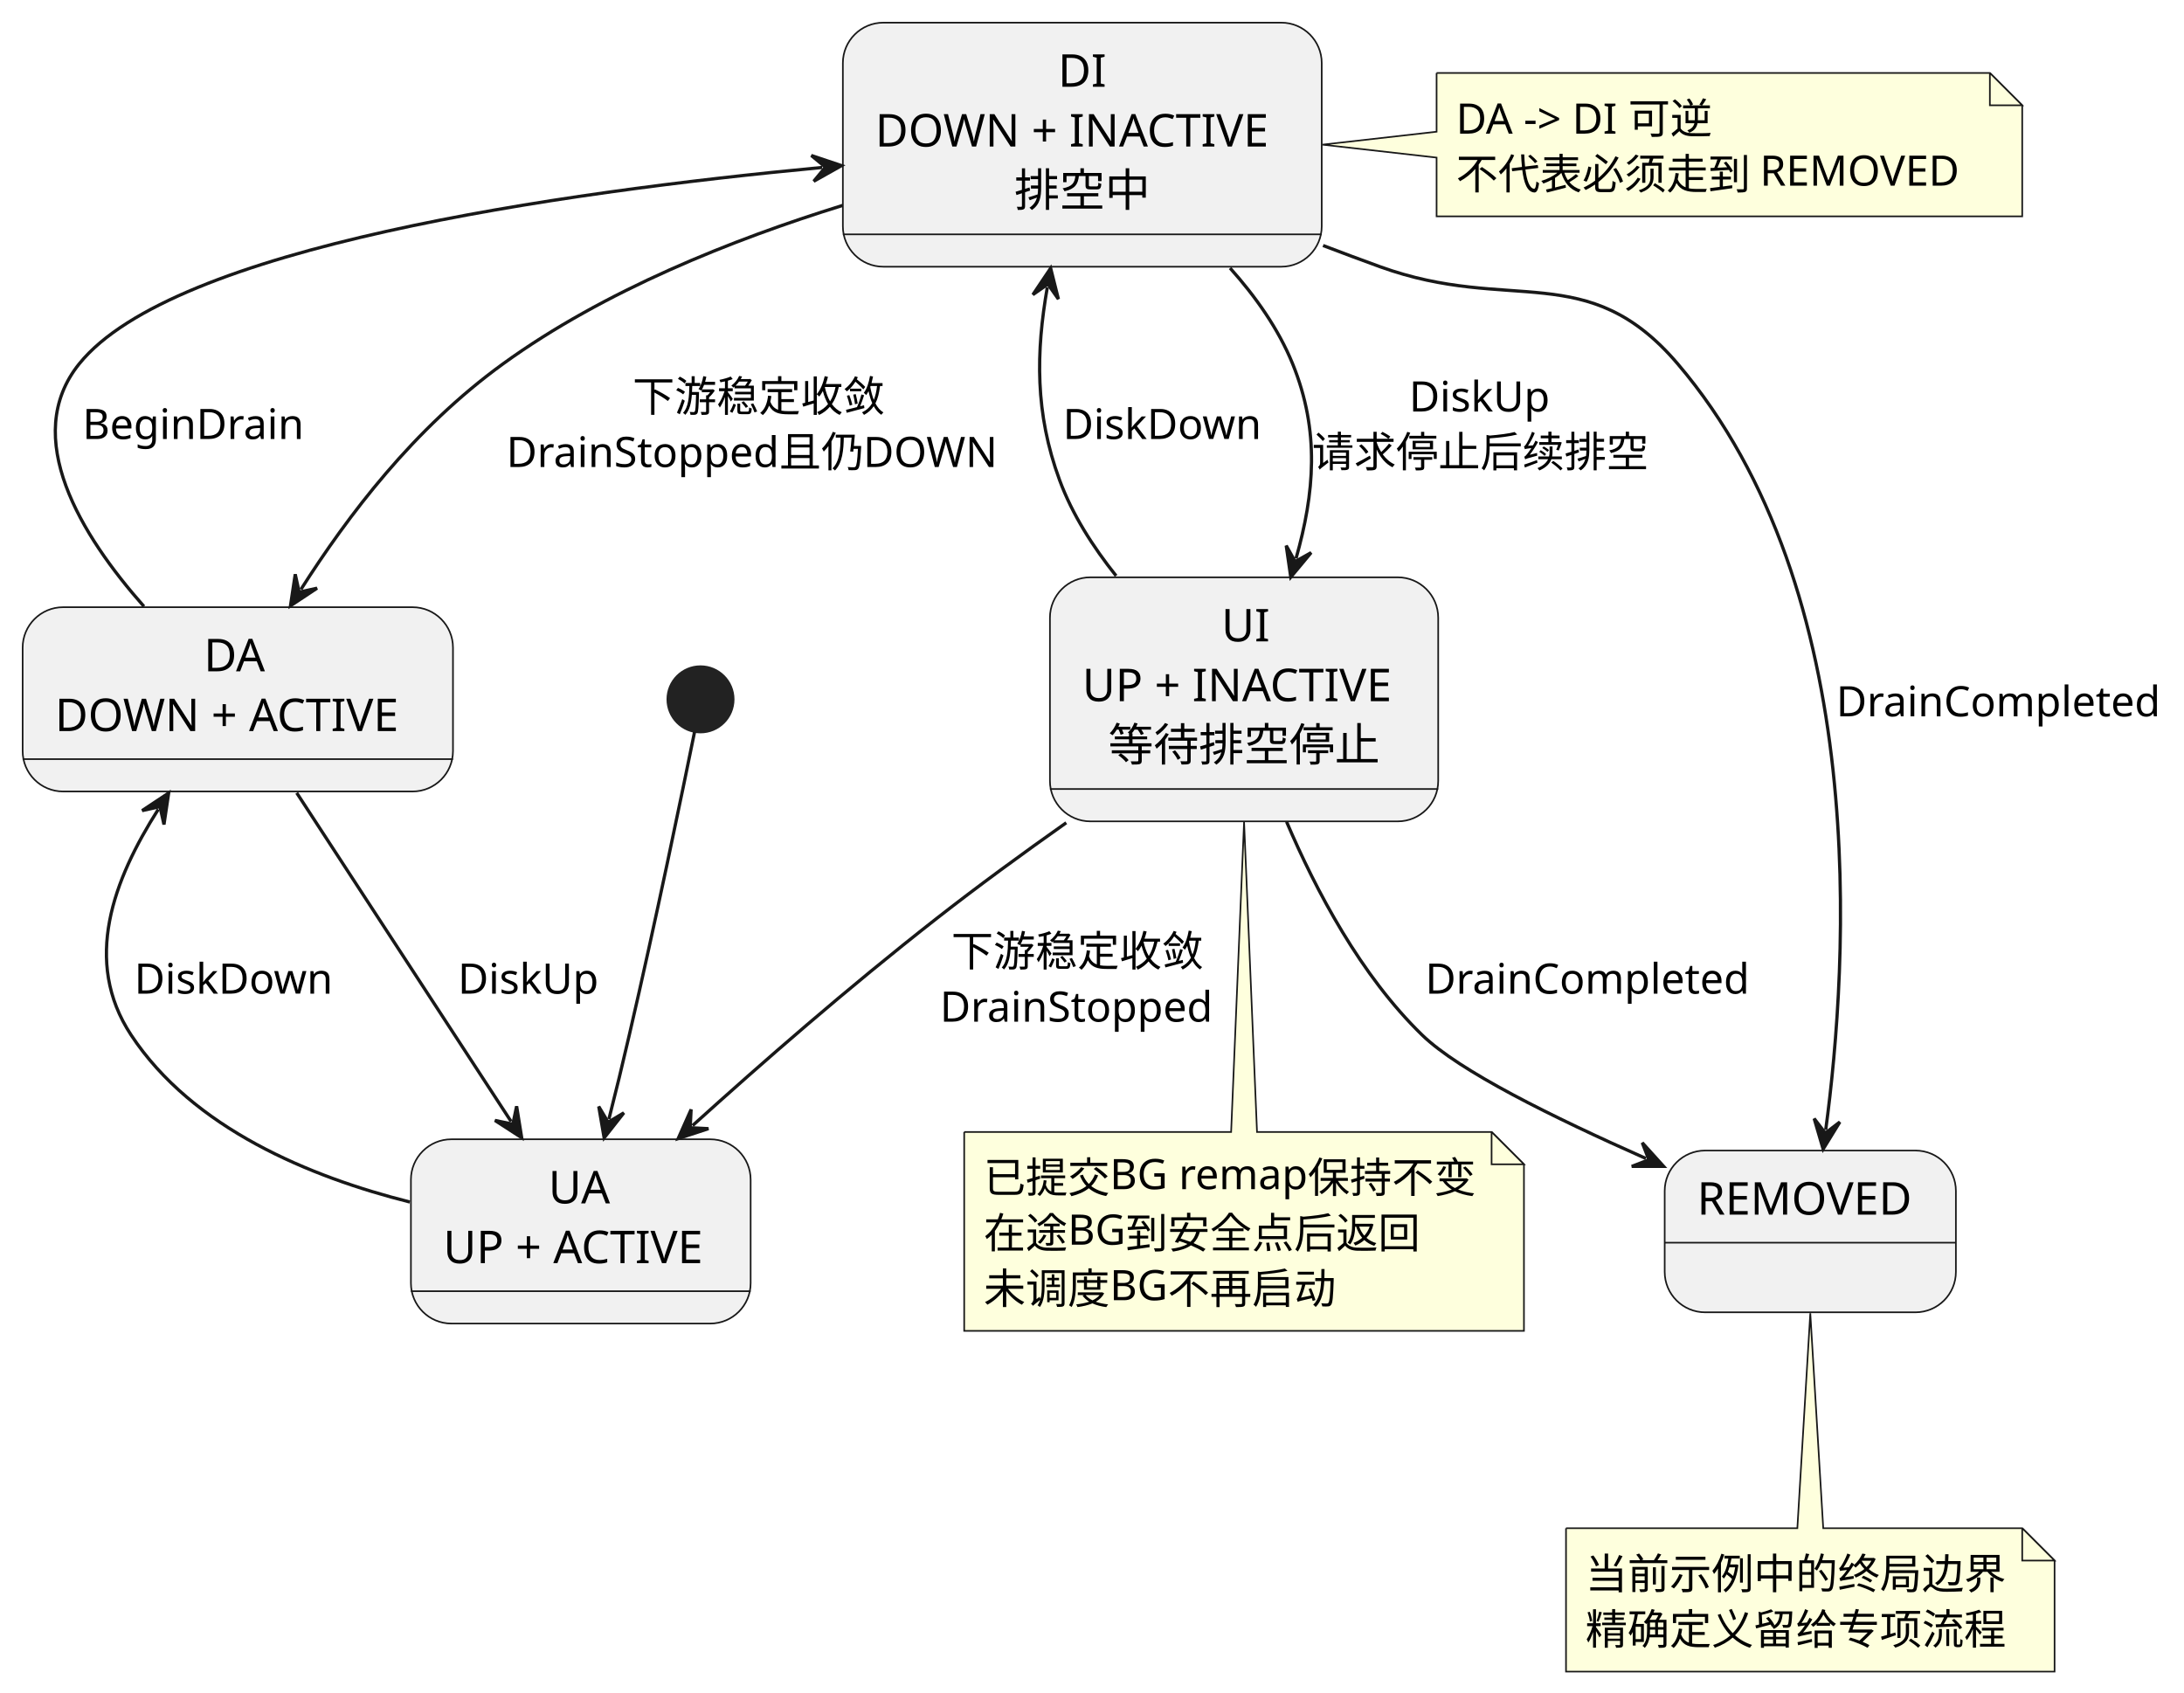
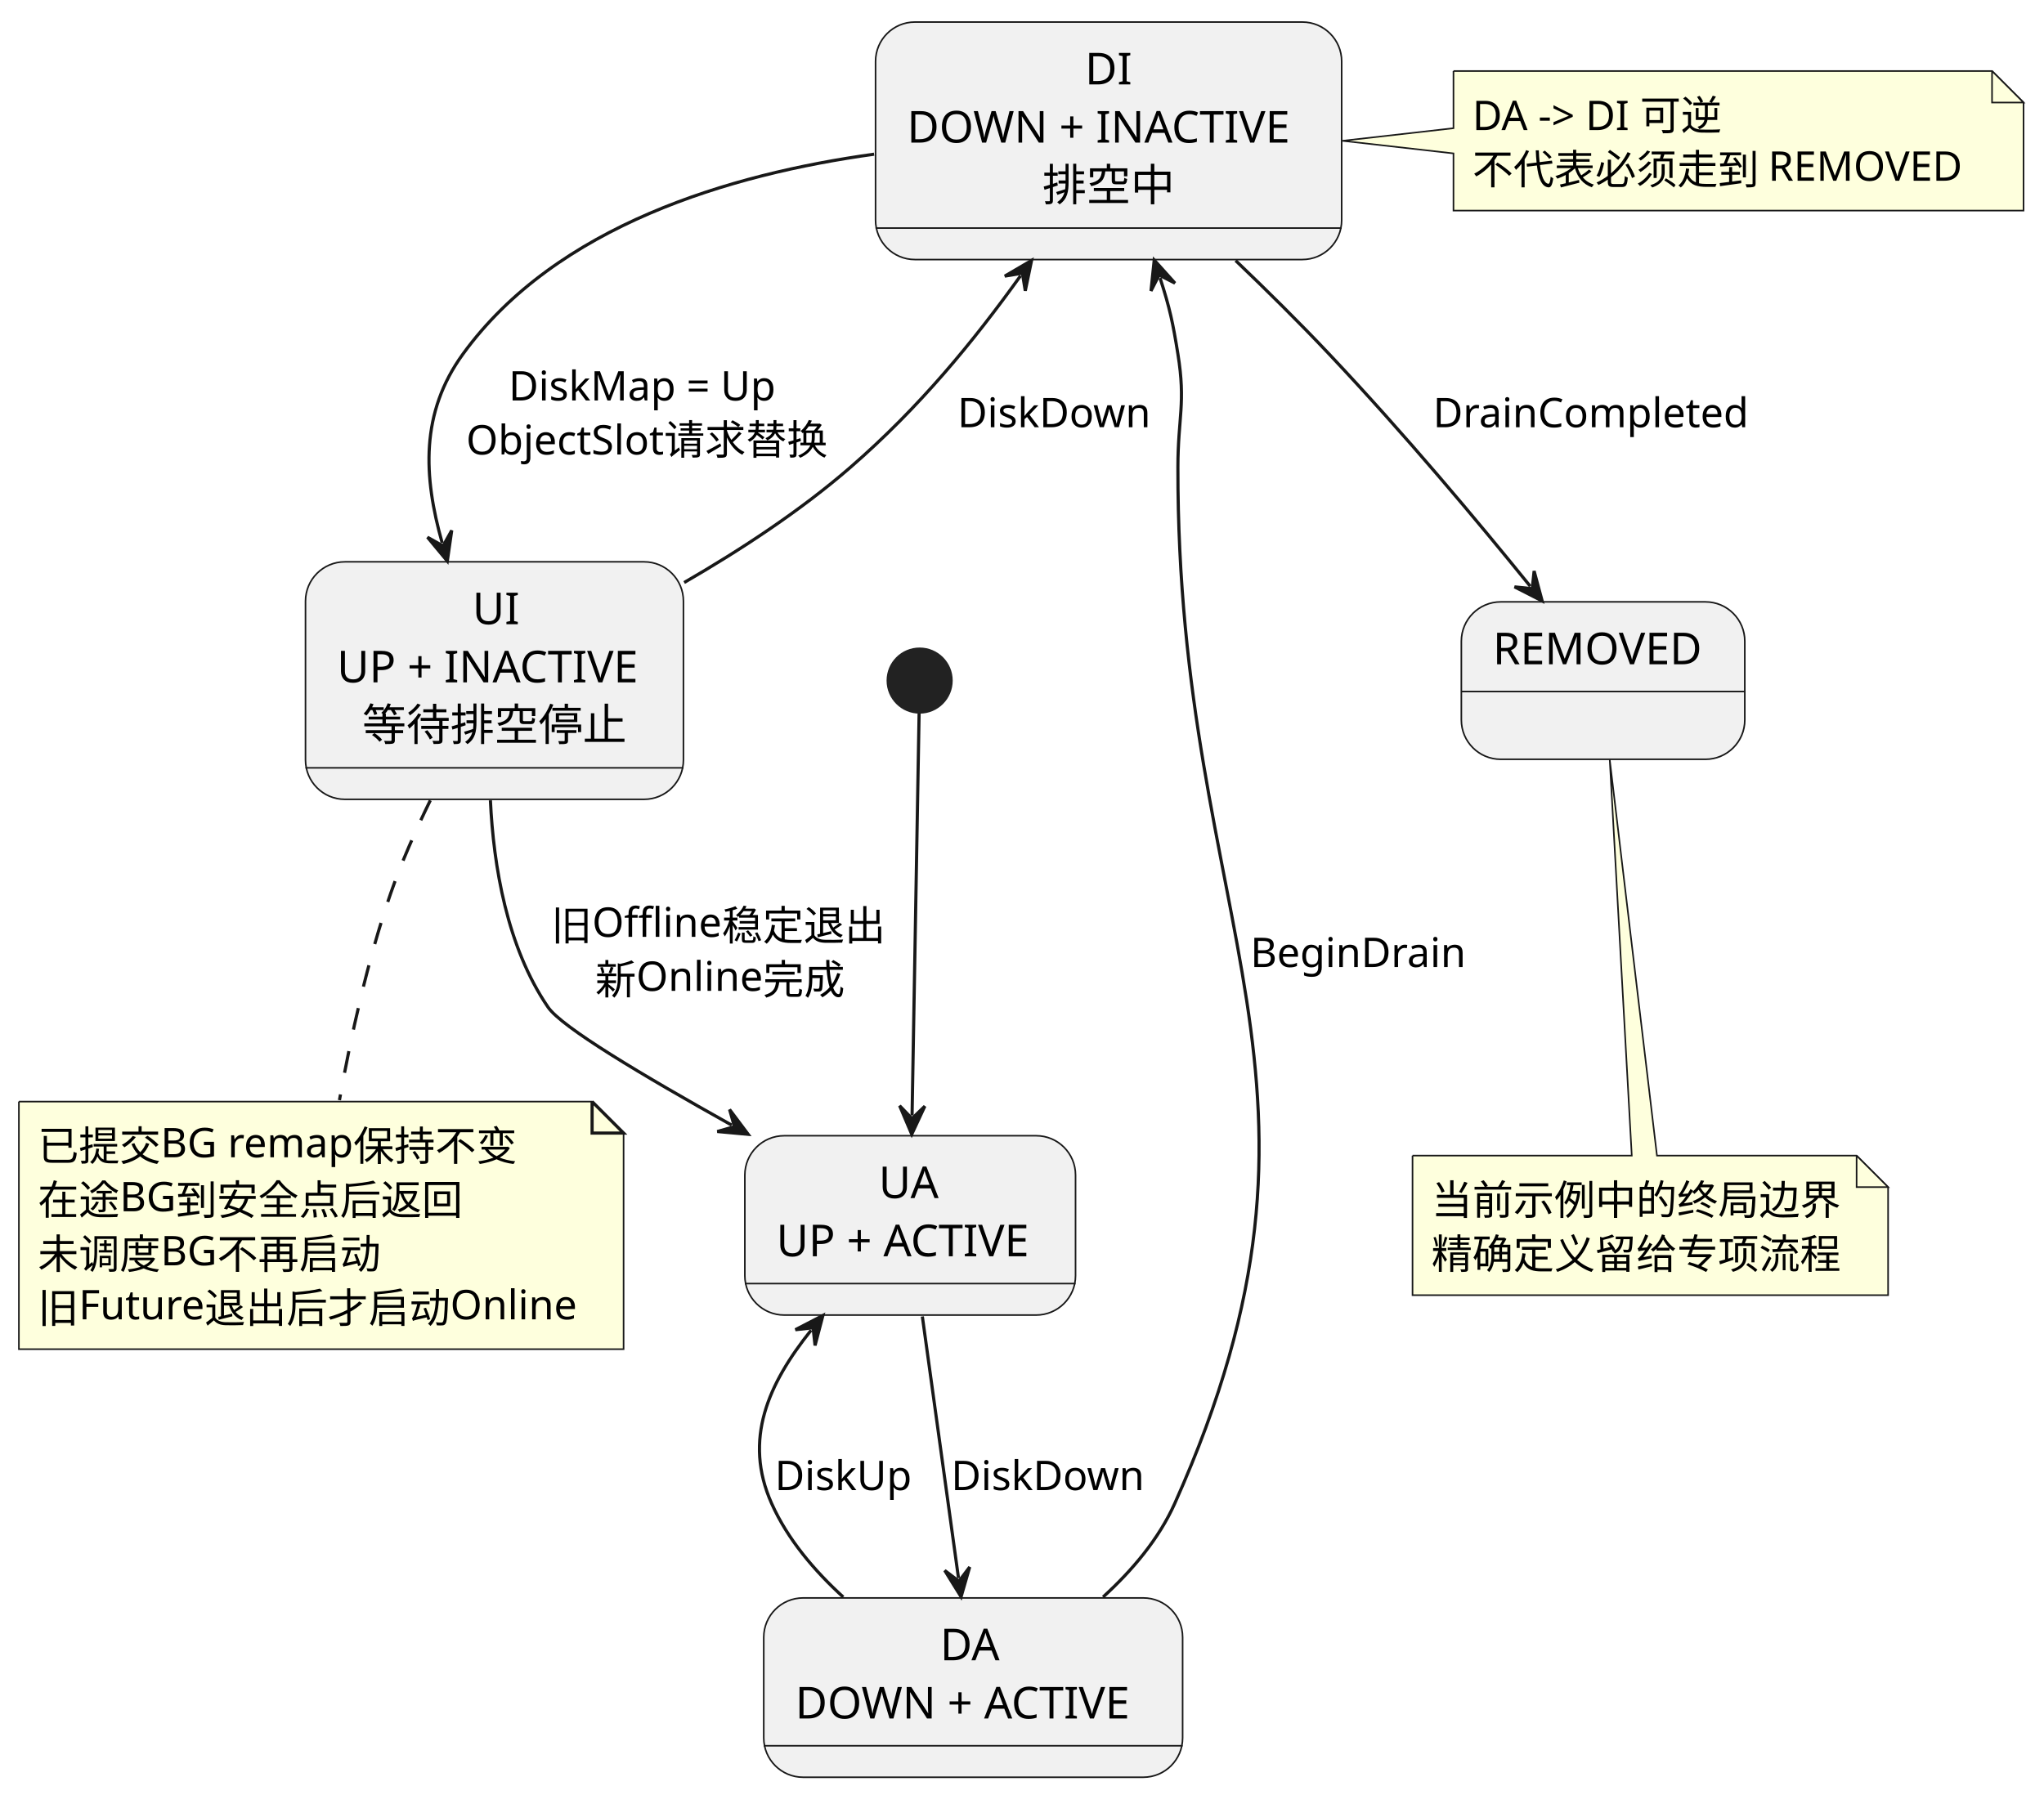
- <svg xmlns="http://www.w3.org/2000/svg" contentStyleType="text/css" height="523px" preserveAspectRatio="none" style="width:675px;height:523px;background:#FFFFFF;" version="1.1" viewBox="0 0 675 523" width="675px" zoomAndPan="magnify">
+ <svg xmlns="http://www.w3.org/2000/svg" contentStyleType="text/css" height="570px" preserveAspectRatio="none" style="width:649px;height:570px;background:#FFFFFF;" version="1.1" viewBox="0 0 649 570" width="649px" zoomAndPan="magnify">
  <defs />
  <g>
    <g id="UA">
-       <rect fill="#F1F1F1" height="56.955" rx="12.5" ry="12.5" style="stroke:#181818;stroke-width:0.5;" width="105" x="127" y="352.12" />
-       <line style="stroke:#181818;stroke-width:0.5;" x1="127" x2="232" y1="399.075" y2="399.075" />
-       <text fill="#000000" font-family="Microsoft YaHei" font-size="14" lengthAdjust="spacing" textLength="20" x="169.5" y="371.933">UA</text>
-       <text fill="#000000" font-family="Microsoft YaHei" font-size="14" lengthAdjust="spacing" textLength="85" x="137" y="390.411">UP + ACTIVE</text>
+       <rect fill="#F1F1F1" height="56.955" rx="12.5" ry="12.5" style="stroke:#181818;stroke-width:0.5;" width="105" x="236.5" y="360.7" />
+       <line style="stroke:#181818;stroke-width:0.5;" x1="236.5" x2="341.5" y1="407.655" y2="407.655" />
+       <text fill="#000000" font-family="Microsoft YaHei" font-size="14" lengthAdjust="spacing" textLength="20" x="279" y="380.514">UA</text>
+       <text fill="#000000" font-family="Microsoft YaHei" font-size="14" lengthAdjust="spacing" textLength="85" x="246.5" y="398.991">UP + ACTIVE</text>
    </g>
    <g id="DA">
-       <rect fill="#F1F1F1" height="56.955" rx="12.5" ry="12.5" style="stroke:#181818;stroke-width:0.5;" width="133" x="7" y="187.67" />
-       <line style="stroke:#181818;stroke-width:0.5;" x1="7" x2="140" y1="234.625" y2="234.625" />
-       <text fill="#000000" font-family="Microsoft YaHei" font-size="14" lengthAdjust="spacing" textLength="21" x="63" y="207.483">DA</text>
-       <text fill="#000000" font-family="Microsoft YaHei" font-size="14" lengthAdjust="spacing" textLength="113" x="17" y="225.961">DOWN + ACTIVE</text>
+       <rect fill="#F1F1F1" height="56.955" rx="12.5" ry="12.5" style="stroke:#181818;stroke-width:0.5;" width="133" x="242.5" y="507.49" />
+       <line style="stroke:#181818;stroke-width:0.5;" x1="242.5" x2="375.5" y1="554.445" y2="554.445" />
+       <text fill="#000000" font-family="Microsoft YaHei" font-size="14" lengthAdjust="spacing" textLength="21" x="298.5" y="527.303">DA</text>
+       <text fill="#000000" font-family="Microsoft YaHei" font-size="14" lengthAdjust="spacing" textLength="113" x="252.5" y="545.781">DOWN + ACTIVE</text>
    </g>
    <g id="DI">
-       <rect fill="#F1F1F1" height="75.433" rx="12.5" ry="12.5" style="stroke:#181818;stroke-width:0.5;" width="148" x="260.5" y="7" />
-       <line style="stroke:#181818;stroke-width:0.5;" x1="260.5" x2="408.5" y1="72.433" y2="72.433" />
-       <text fill="#000000" font-family="Microsoft YaHei" font-size="14" lengthAdjust="spacing" textLength="15" x="327" y="26.814">DI</text>
-       <text fill="#000000" font-family="Microsoft YaHei" font-size="14" lengthAdjust="spacing" textLength="128" x="270.5" y="45.291">DOWN + INACTIVE</text>
-       <text fill="#000000" font-family="Microsoft YaHei" font-size="14" lengthAdjust="spacing" textLength="42" x="313.5" y="63.769">排空中</text>
+       <rect fill="#F1F1F1" height="75.433" rx="12.5" ry="12.5" style="stroke:#181818;stroke-width:0.5;" width="148" x="278" y="7" />
+       <line style="stroke:#181818;stroke-width:0.5;" x1="278" x2="426" y1="72.433" y2="72.433" />
+       <text fill="#000000" font-family="Microsoft YaHei" font-size="14" lengthAdjust="spacing" textLength="15" x="344.5" y="26.814">DI</text>
+       <text fill="#000000" font-family="Microsoft YaHei" font-size="14" lengthAdjust="spacing" textLength="128" x="288" y="45.291">DOWN + INACTIVE</text>
+       <text fill="#000000" font-family="Microsoft YaHei" font-size="14" lengthAdjust="spacing" textLength="42" x="331" y="63.769">排空中</text>
    </g>
    <g id="UI">
-       <rect fill="#F1F1F1" height="75.433" rx="12.5" ry="12.5" style="stroke:#181818;stroke-width:0.5;" width="120" x="324.5" y="178.43" />
-       <line style="stroke:#181818;stroke-width:0.5;" x1="324.5" x2="444.5" y1="243.863" y2="243.863" />
-       <text fill="#000000" font-family="Microsoft YaHei" font-size="14" lengthAdjust="spacing" textLength="14" x="377.5" y="198.244">UI</text>
-       <text fill="#000000" font-family="Microsoft YaHei" font-size="14" lengthAdjust="spacing" textLength="100" x="334.5" y="216.721">UP + INACTIVE</text>
-       <text fill="#000000" font-family="Microsoft YaHei" font-size="14" lengthAdjust="spacing" textLength="84" x="342.5" y="235.199">等待排空停止</text>
+       <rect fill="#F1F1F1" height="75.433" rx="12.5" ry="12.5" style="stroke:#181818;stroke-width:0.5;" width="120" x="97" y="178.43" />
+       <line style="stroke:#181818;stroke-width:0.5;" x1="97" x2="217" y1="243.863" y2="243.863" />
+       <text fill="#000000" font-family="Microsoft YaHei" font-size="14" lengthAdjust="spacing" textLength="14" x="150" y="198.244">UI</text>
+       <text fill="#000000" font-family="Microsoft YaHei" font-size="14" lengthAdjust="spacing" textLength="100" x="107" y="216.721">UP + INACTIVE</text>
+       <text fill="#000000" font-family="Microsoft YaHei" font-size="14" lengthAdjust="spacing" textLength="84" x="115" y="235.199">等待排空停止</text>
    </g>
    <g id="Removed">
-       <rect fill="#F1F1F1" height="50" rx="12.5" ry="12.5" style="stroke:#181818;stroke-width:0.5;" width="90" x="514.5" y="355.6" />
-       <line style="stroke:#181818;stroke-width:0.5;" x1="514.5" x2="604.5" y1="384.077" y2="384.077" />
-       <text fill="#000000" font-family="Microsoft YaHei" font-size="14" lengthAdjust="spacing" textLength="70" x="524.5" y="375.413">REMOVED</text>
+       <rect fill="#F1F1F1" height="50" rx="12.5" ry="12.5" style="stroke:#181818;stroke-width:0.5;" width="90" x="464" y="191.15" />
+       <line style="stroke:#181818;stroke-width:0.5;" x1="464" x2="554" y1="219.627" y2="219.627" />
+       <text fill="#000000" font-family="Microsoft YaHei" font-size="14" lengthAdjust="spacing" textLength="70" x="474" y="210.964">REMOVED</text>
    </g>
-     <ellipse cx="216.5" cy="216.15" fill="#222222" rx="10" ry="10" style="stroke:#222222;stroke-width:1.0;" />
-     <g id="elem_GMN18">
-       <path d="M444,22.55 L444,40.71 L408.72,44.71 L444,48.71 L444,66.865 A0,0 0 0 0 444,66.865 L625,66.865 A0,0 0 0 0 625,66.865 L625,32.55 L615,22.55 L444,22.55 A0,0 0 0 0 444,22.55 " fill="#FEFFDD" style="stroke:#181818;stroke-width:0.5;" />
-       <path d="M615,22.55 L615,32.55 L625,32.55 L615,22.55 " fill="#FEFFDD" style="stroke:#181818;stroke-width:0.5;" />
-       <text fill="#000000" font-family="Microsoft YaHei" font-size="13" lengthAdjust="spacing" textLength="87" x="450" y="41.305">DA -&gt; DI 可逆</text>
-       <text fill="#000000" font-family="Microsoft YaHei" font-size="13" lengthAdjust="spacing" textLength="160" x="450" y="58.463">不代表必须走到 REMOVED</text>
+     <ellipse cx="292" cy="216.15" fill="#222222" rx="10" ry="10" style="stroke:#222222;stroke-width:1.0;" />
+     <g id="elem_GMN16">
+       <path d="M461.5,22.56 L461.5,40.72 L426.22,44.72 L461.5,48.72 L461.5,66.875 A0,0 0 0 0 461.5,66.875 L642.5,66.875 A0,0 0 0 0 642.5,66.875 L642.5,32.56 L632.5,22.56 L461.5,22.56 A0,0 0 0 0 461.5,22.56 " fill="#FEFFDD" style="stroke:#181818;stroke-width:0.5;" />
+       <path d="M632.5,22.56 L632.5,32.56 L642.5,32.56 L632.5,22.56 " fill="#FEFFDD" style="stroke:#181818;stroke-width:0.5;" />
+       <text fill="#000000" font-family="Microsoft YaHei" font-size="13" lengthAdjust="spacing" textLength="87" x="467.5" y="41.315">DA -&gt; DI 可逆</text>
+       <text fill="#000000" font-family="Microsoft YaHei" font-size="13" lengthAdjust="spacing" textLength="160" x="467.5" y="58.473">不代表必须走到 REMOVED</text>
    </g>
-     <g id="elem_GMN21">
-       <path d="M298,349.86 L298,411.333 A0,0 0 0 0 298,411.333 L471,411.333 A0,0 0 0 0 471,411.333 L471,359.86 L461,349.86 L388.5,349.86 L384.5,254.01 L380.5,349.86 L298,349.86 A0,0 0 0 0 298,349.86 " fill="#FEFFDD" style="stroke:#181818;stroke-width:0.5;" />
-       <path d="M461,349.86 L461,359.86 L471,359.86 L461,349.86 " fill="#FEFFDD" style="stroke:#181818;stroke-width:0.5;" />
-       <text fill="#000000" font-family="Microsoft YaHei" font-size="13" lengthAdjust="spacing" textLength="152" x="304" y="368.615">已提交BG remap保持不变</text>
-       <text fill="#000000" font-family="Microsoft YaHei" font-size="13" lengthAdjust="spacing" textLength="135" x="304" y="385.773">在途BG到安全点后返回</text>
-       <text fill="#000000" font-family="Microsoft YaHei" font-size="13" lengthAdjust="spacing" textLength="109" x="304" y="402.931">未调度BG不再启动</text>
+     <g id="elem_GMN19">
+       <path d="M6,349.86 L6,428.491 L198,428.491 L198,359.86 L188,349.86 L6,349.86 " fill="#FEFFDD" style="stroke:#181818;stroke-width:0.5;" />
+       <path d="M188,349.86 L188,359.86 L198,359.86 L188,349.86 " fill="#FEFFDD" style="stroke:#181818;stroke-width:1.0;" />
+       <text fill="#000000" font-family="Microsoft YaHei" font-size="13" lengthAdjust="spacing" textLength="152" x="12" y="368.615">已提交BG remap保持不变</text>
+       <text fill="#000000" font-family="Microsoft YaHei" font-size="13" lengthAdjust="spacing" textLength="135" x="12" y="385.773">在途BG到安全点后返回</text>
+       <text fill="#000000" font-family="Microsoft YaHei" font-size="13" lengthAdjust="spacing" textLength="109" x="12" y="402.931">未调度BG不再启动</text>
+       <text fill="#000000" font-family="Microsoft YaHei" font-size="13" lengthAdjust="spacing" textLength="171" x="12" y="420.089">旧Future退出后才启动Online</text>
    </g>
-     <g id="elem_GMN24">
-       <path d="M484,472.33 L484,516.645 A0,0 0 0 0 484,516.645 L635,516.645 A0,0 0 0 0 635,516.645 L635,482.33 L625,472.33 L563.5,472.33 L559.5,405.88 L555.5,472.33 L484,472.33 A0,0 0 0 0 484,472.33 " fill="#FEFFDD" style="stroke:#181818;stroke-width:0.5;" />
-       <path d="M625,472.33 L625,482.33 L635,482.33 L625,472.33 " fill="#FEFFDD" style="stroke:#181818;stroke-width:0.5;" />
-       <text fill="#000000" font-family="Microsoft YaHei" font-size="13" lengthAdjust="spacing" textLength="130" x="490" y="491.085">当前示例中的终局边界</text>
-       <text fill="#000000" font-family="Microsoft YaHei" font-size="13" lengthAdjust="spacing" textLength="130" x="490" y="508.243">精确定义留给专项流程</text>
+     <g id="elem_GMN22">
+       <path d="M448.5,367.02 L448.5,411.335 A0,0 0 0 0 448.5,411.335 L599.5,411.335 A0,0 0 0 0 599.5,411.335 L599.5,377.02 L589.5,367.02 L526.11,367.02 L511.12,241.29 L518.11,367.02 L448.5,367.02 A0,0 0 0 0 448.5,367.02 " fill="#FEFFDD" style="stroke:#181818;stroke-width:0.5;" />
+       <path d="M589.5,367.02 L589.5,377.02 L599.5,377.02 L589.5,367.02 " fill="#FEFFDD" style="stroke:#181818;stroke-width:0.5;" />
+       <text fill="#000000" font-family="Microsoft YaHei" font-size="13" lengthAdjust="spacing" textLength="130" x="454.5" y="385.775">当前示例中的终局边界</text>
+       <text fill="#000000" font-family="Microsoft YaHei" font-size="13" lengthAdjust="spacing" textLength="130" x="454.5" y="402.933">精确定义留给专项流程</text>
    </g>
    <g id="link_*start*_UA">
-       <path d="M214.66,226.24 C211.02,244.18 202.51,285.4 194.5,319.86 C192.08,330.28 190.734,335.854 188.194,345.874 " fill="none" id="*start*-to-UA" style="stroke:#181818;stroke-width:1.0;" />
-       <polygon fill="#181818" points="186.72,351.69,192.809,343.949,187.949,346.843,185.054,341.983,186.72,351.69" style="stroke:#181818;stroke-width:1.0;" />
+       <path d="M291.83,226.59 C291.39,251.73 290.286,315.061 289.596,354.251 " fill="none" id="*start*-to-UA" style="stroke:#181818;stroke-width:1.0;" />
+       <polygon fill="#181818" points="289.49,360.25,293.648,351.322,289.578,355.251,285.649,351.181,289.49,360.25" style="stroke:#181818;stroke-width:1.0;" />
    </g>
    <g id="link_UA_DA">
-       <path d="M126.68,371.51 C95.93,363.79 59.57,348.82 40.5,319.86 C25.46,297.02 35.091,271.894 48.911,250.154 " fill="none" id="UA-to-DA" style="stroke:#181818;stroke-width:1.0;" />
-       <polygon fill="#181818" points="52.13,245.09,43.926,250.539,49.448,249.31,50.677,254.831,52.13,245.09" style="stroke:#181818;stroke-width:1.0;" />
-       <text fill="#000000" font-family="Microsoft YaHei" font-size="13" lengthAdjust="spacing" textLength="62" x="41.5" y="307.115">DiskDown</text>
+       <path d="M292.86,418.1 C296.4,443.74 300.798,475.587 304.338,501.197 " fill="none" id="UA-to-DA" style="stroke:#181818;stroke-width:1.0;" />
+       <polygon fill="#181818" points="305.16,507.14,307.89,497.677,304.475,502.187,299.965,498.772,305.16,507.14" style="stroke:#181818;stroke-width:1.0;" />
+       <text fill="#000000" font-family="Microsoft YaHei" font-size="13" lengthAdjust="spacing" textLength="62" x="302" y="473.245">DiskDown</text>
    </g>
    <g id="link_DA_UA">
-       <path d="M91.7,245.05 C105.17,265.71 123.98,294.54 140.5,319.86 C147.27,330.23 151.421,336.596 157.961,346.615 " fill="none" id="DA-to-UA" style="stroke:#181818;stroke-width:1.0;" />
-       <polygon fill="#181818" points="161.24,351.64,159.671,341.917,158.507,347.453,152.971,346.29,161.24,351.64" style="stroke:#181818;stroke-width:1.0;" />
-       <text fill="#000000" font-family="Microsoft YaHei" font-size="13" lengthAdjust="spacing" textLength="44" x="141.5" y="307.115">DiskUp</text>
+       <path d="M267.74,507.21 C258.55,498.84 250.05,488.82 245,477.49 C235.94,457.19 243.933,439.486 257.543,422.466 " fill="none" id="DA-to-UA" style="stroke:#181818;stroke-width:1.0;" />
+       <polygon fill="#181818" points="261.29,417.78,252.545,422.311,258.167,421.685,258.793,427.307,261.29,417.78" style="stroke:#181818;stroke-width:1.0;" />
+       <text fill="#000000" font-family="Microsoft YaHei" font-size="13" lengthAdjust="spacing" textLength="44" x="246" y="473.245">DiskUp</text>
    </g>
    <g id="link_DA_DI">
-       <path d="M44.49,187.43 C25.12,165.54 6.25,135.02 24.5,112.43 C53.56,76.45 172.007,59.525 254.117,51.755 " fill="none" id="DA-to-DI" style="stroke:#181818;stroke-width:1.0;" />
-       <polygon fill="#181818" points="260.09,51.19,250.753,48.056,255.112,51.661,251.507,56.02,260.09,51.19" style="stroke:#181818;stroke-width:1.0;" />
-       <text fill="#000000" font-family="Microsoft YaHei" font-size="13" lengthAdjust="spacing" textLength="67" x="25.5" y="135.685">BeginDrain</text>
-     </g>
-     <g id="link_DI_DA">
-       <path d="M260.4,63.5 C226.33,74.05 186.66,89.86 155.5,112.43 C127.78,132.51 107.616,159.261 93.006,182.171 " fill="none" id="DI-to-DA" style="stroke:#181818;stroke-width:1.0;" />
-       <polygon fill="#181818" points="89.78,187.23,97.992,181.792,92.468,183.014,91.247,177.491,89.78,187.23" style="stroke:#181818;stroke-width:1.0;" />
-       <text fill="#000000" font-family="Microsoft YaHei" font-size="13" lengthAdjust="spacing" textLength="78" x="195.5" y="127.185">下游稳定收敛</text>
-       <text fill="#000000" font-family="Microsoft YaHei" font-size="13" lengthAdjust="spacing" textLength="156" x="156.5" y="144.343">DrainStopped且仍DOWN</text>
+       <path d="M350.24,507.2 C359.43,498.83 367.93,488.81 373,477.49 C432.77,344.02 373.78,294.68 374,148.43 C374.02,132.43 376.54,128.23 374,112.43 C372.41,102.56 371.446,97.866 368.336,88.306 " fill="none" id="DA-to-DI" style="stroke:#181818;stroke-width:1.0;" />
+       <polygon fill="#181818" points="366.48,82.6,365.46,92.396,368.027,87.355,373.068,89.921,366.48,82.6" style="stroke:#181818;stroke-width:1.0;" />
+       <text fill="#000000" font-family="Microsoft YaHei" font-size="13" lengthAdjust="spacing" textLength="67" x="397" y="307.115">BeginDrain</text>
    </g>
    <g id="link_DI_UI">
-       <path d="M380.17,82.85 C388.05,91.65 395.11,101.64 399.5,112.43 C407.99,133.3 406.242,152.506 400.562,172.606 " fill="none" id="DI-to-UI" style="stroke:#181818;stroke-width:1.0;" />
-       <polygon fill="#181818" points="398.93,178.38,405.227,170.807,400.29,173.568,397.528,168.631,398.93,178.38" style="stroke:#181818;stroke-width:1.0;" />
-       <text fill="#000000" font-family="Microsoft YaHei" font-size="13" lengthAdjust="spacing" textLength="44" x="435.5" y="127.185">DiskUp</text>
-       <text fill="#000000" font-family="Microsoft YaHei" font-size="13" lengthAdjust="spacing" textLength="104" x="405.5" y="144.343">请求停止后续排空</text>
+       <path d="M277.54,48.97 C231.87,55.29 176.63,71.62 147,112.43 C133.42,131.13 134.429,151.296 140.399,172.426 " fill="none" id="DI-to-UI" style="stroke:#181818;stroke-width:1.0;" />
+       <polygon fill="#181818" points="142.03,178.2,143.432,168.452,140.671,173.388,135.734,170.627,142.03,178.2" style="stroke:#181818;stroke-width:1.0;" />
+       <text fill="#000000" font-family="Microsoft YaHei" font-size="13" lengthAdjust="spacing" textLength="90" x="161.5" y="127.185">DiskMap = Up</text>
+       <text fill="#000000" font-family="Microsoft YaHei" font-size="13" lengthAdjust="spacing" textLength="117" x="148" y="144.343">ObjectSlot请求替换</text>
    </g>
    <g id="link_UI_DI">
-       <path d="M344.95,177.97 C337.81,169.04 331.4,159.01 327.5,148.43 C319.83,127.64 320.199,108.801 323.689,88.801 " fill="none" id="UI-to-DI" style="stroke:#181818;stroke-width:1.0;" />
-       <polygon fill="#181818" points="324.72,82.89,319.232,91.068,323.861,87.816,327.113,92.444,324.72,82.89" style="stroke:#181818;stroke-width:1.0;" />
-       <text fill="#000000" font-family="Microsoft YaHei" font-size="13" lengthAdjust="spacing" textLength="62" x="328.5" y="135.685">DiskDown</text>
+       <path d="M217.23,185.01 C235.13,174.66 254.18,162.18 270,148.43 C292.05,129.28 309.052,108.475 324.042,87.585 " fill="none" id="UI-to-DI" style="stroke:#181818;stroke-width:1.0;" />
+       <polygon fill="#181818" points="327.54,82.71,319.043,87.69,324.625,86.772,325.543,92.354,327.54,82.71" style="stroke:#181818;stroke-width:1.0;" />
+       <text fill="#000000" font-family="Microsoft YaHei" font-size="13" lengthAdjust="spacing" textLength="62" x="304" y="135.685">DiskDown</text>
    </g>
    <g id="link_UI_UA">
-       <path d="M329.54,254.29 C316.23,263.68 302.2,273.92 289.5,283.86 C261.59,305.71 235.762,328.268 214.053,347.878 " fill="none" id="UI-to-UA" style="stroke:#181818;stroke-width:1.0;" />
-       <polygon fill="#181818" points="209.6,351.9,218.96,348.836,213.31,348.548,213.598,342.899,209.6,351.9" style="stroke:#181818;stroke-width:1.0;" />
-       <text fill="#000000" font-family="Microsoft YaHei" font-size="13" lengthAdjust="spacing" textLength="78" x="294" y="298.615">下游稳定收敛</text>
-       <text fill="#000000" font-family="Microsoft YaHei" font-size="13" lengthAdjust="spacing" textLength="85" x="290.5" y="315.773">DrainStopped</text>
+       <path d="M155.71,254.18 C156.7,275.08 160.95,300.76 174,319.86 C178.34,326.22 203.753,341.363 232.323,357.332 " fill="none" id="UI-to-UA" style="stroke:#181818;stroke-width:1.0;" />
+       <polygon fill="#181818" points="237.56,360.26,231.656,352.377,233.196,357.82,227.752,359.36,237.56,360.26" style="stroke:#181818;stroke-width:1.0;" />
+       <text fill="#000000" font-family="Microsoft YaHei" font-size="13" lengthAdjust="spacing" textLength="107" x="175" y="298.615">旧Offline稳定退出</text>
+       <text fill="#000000" font-family="Microsoft YaHei" font-size="13" lengthAdjust="spacing" textLength="79" x="189" y="315.773">新Online完成</text>
    </g>
    <g id="link_DI_Removed">
-       <path d="M408.91,75.88 C414.84,78.14 420.76,80.35 426.5,82.43 C466.94,97.07 490.6,79.7 518.5,112.43 C578.62,182.96 571.178,297.733 564.268,349.223 " fill="none" id="DI-to-Removed" style="stroke:#181818;stroke-width:1.0;" />
-       <polygon fill="#181818" points="563.47,355.17,568.631,346.782,564.135,350.214,560.703,345.718,563.47,355.17" style="stroke:#181818;stroke-width:1.0;" />
-       <text fill="#000000" font-family="Microsoft YaHei" font-size="13" lengthAdjust="spacing" textLength="100" x="567.5" y="221.405">DrainCompleted</text>
+       <path d="M392.33,82.75 C402.24,92.23 412.67,102.54 422,112.43 C446.37,138.27 468.693,164.978 485.883,186.198 " fill="none" id="DI-to-Removed" style="stroke:#181818;stroke-width:1.0;" />
+       <polygon fill="#181818" points="489.66,190.86,487.103,181.349,486.513,186.975,480.887,186.385,489.66,190.86" style="stroke:#181818;stroke-width:1.0;" />
+       <text fill="#000000" font-family="Microsoft YaHei" font-size="13" lengthAdjust="spacing" textLength="100" x="455" y="135.685">DrainCompleted</text>
    </g>
-     <g id="link_UI_Removed">
-       <path d="M397.64,253.99 C406.74,275.34 420.63,301.55 439.5,319.86 C451.06,331.09 479.756,345.216 508.686,358.056 " fill="none" id="UI-to-Removed" style="stroke:#181818;stroke-width:1.0;" />
-       <polygon fill="#181818" points="514.17,360.49,507.567,353.183,509.6,358.462,504.321,360.495,514.17,360.49" style="stroke:#181818;stroke-width:1.0;" />
-       <text fill="#000000" font-family="Microsoft YaHei" font-size="13" lengthAdjust="spacing" textLength="100" x="440.5" y="307.115">DrainCompleted</text>
+     <g id="link_UI_GMN19">
+       <path d="M136.63,254.19 C131.99,263.66 127.43,273.97 124,283.86 C116.67,305.02 111.35,329.49 107.78,349.4 " fill="none" id="UI-GMN19" style="stroke:#181818;stroke-width:1.0;stroke-dasharray:7.0,7.0;" />
    </g>
  </g>
</svg>
